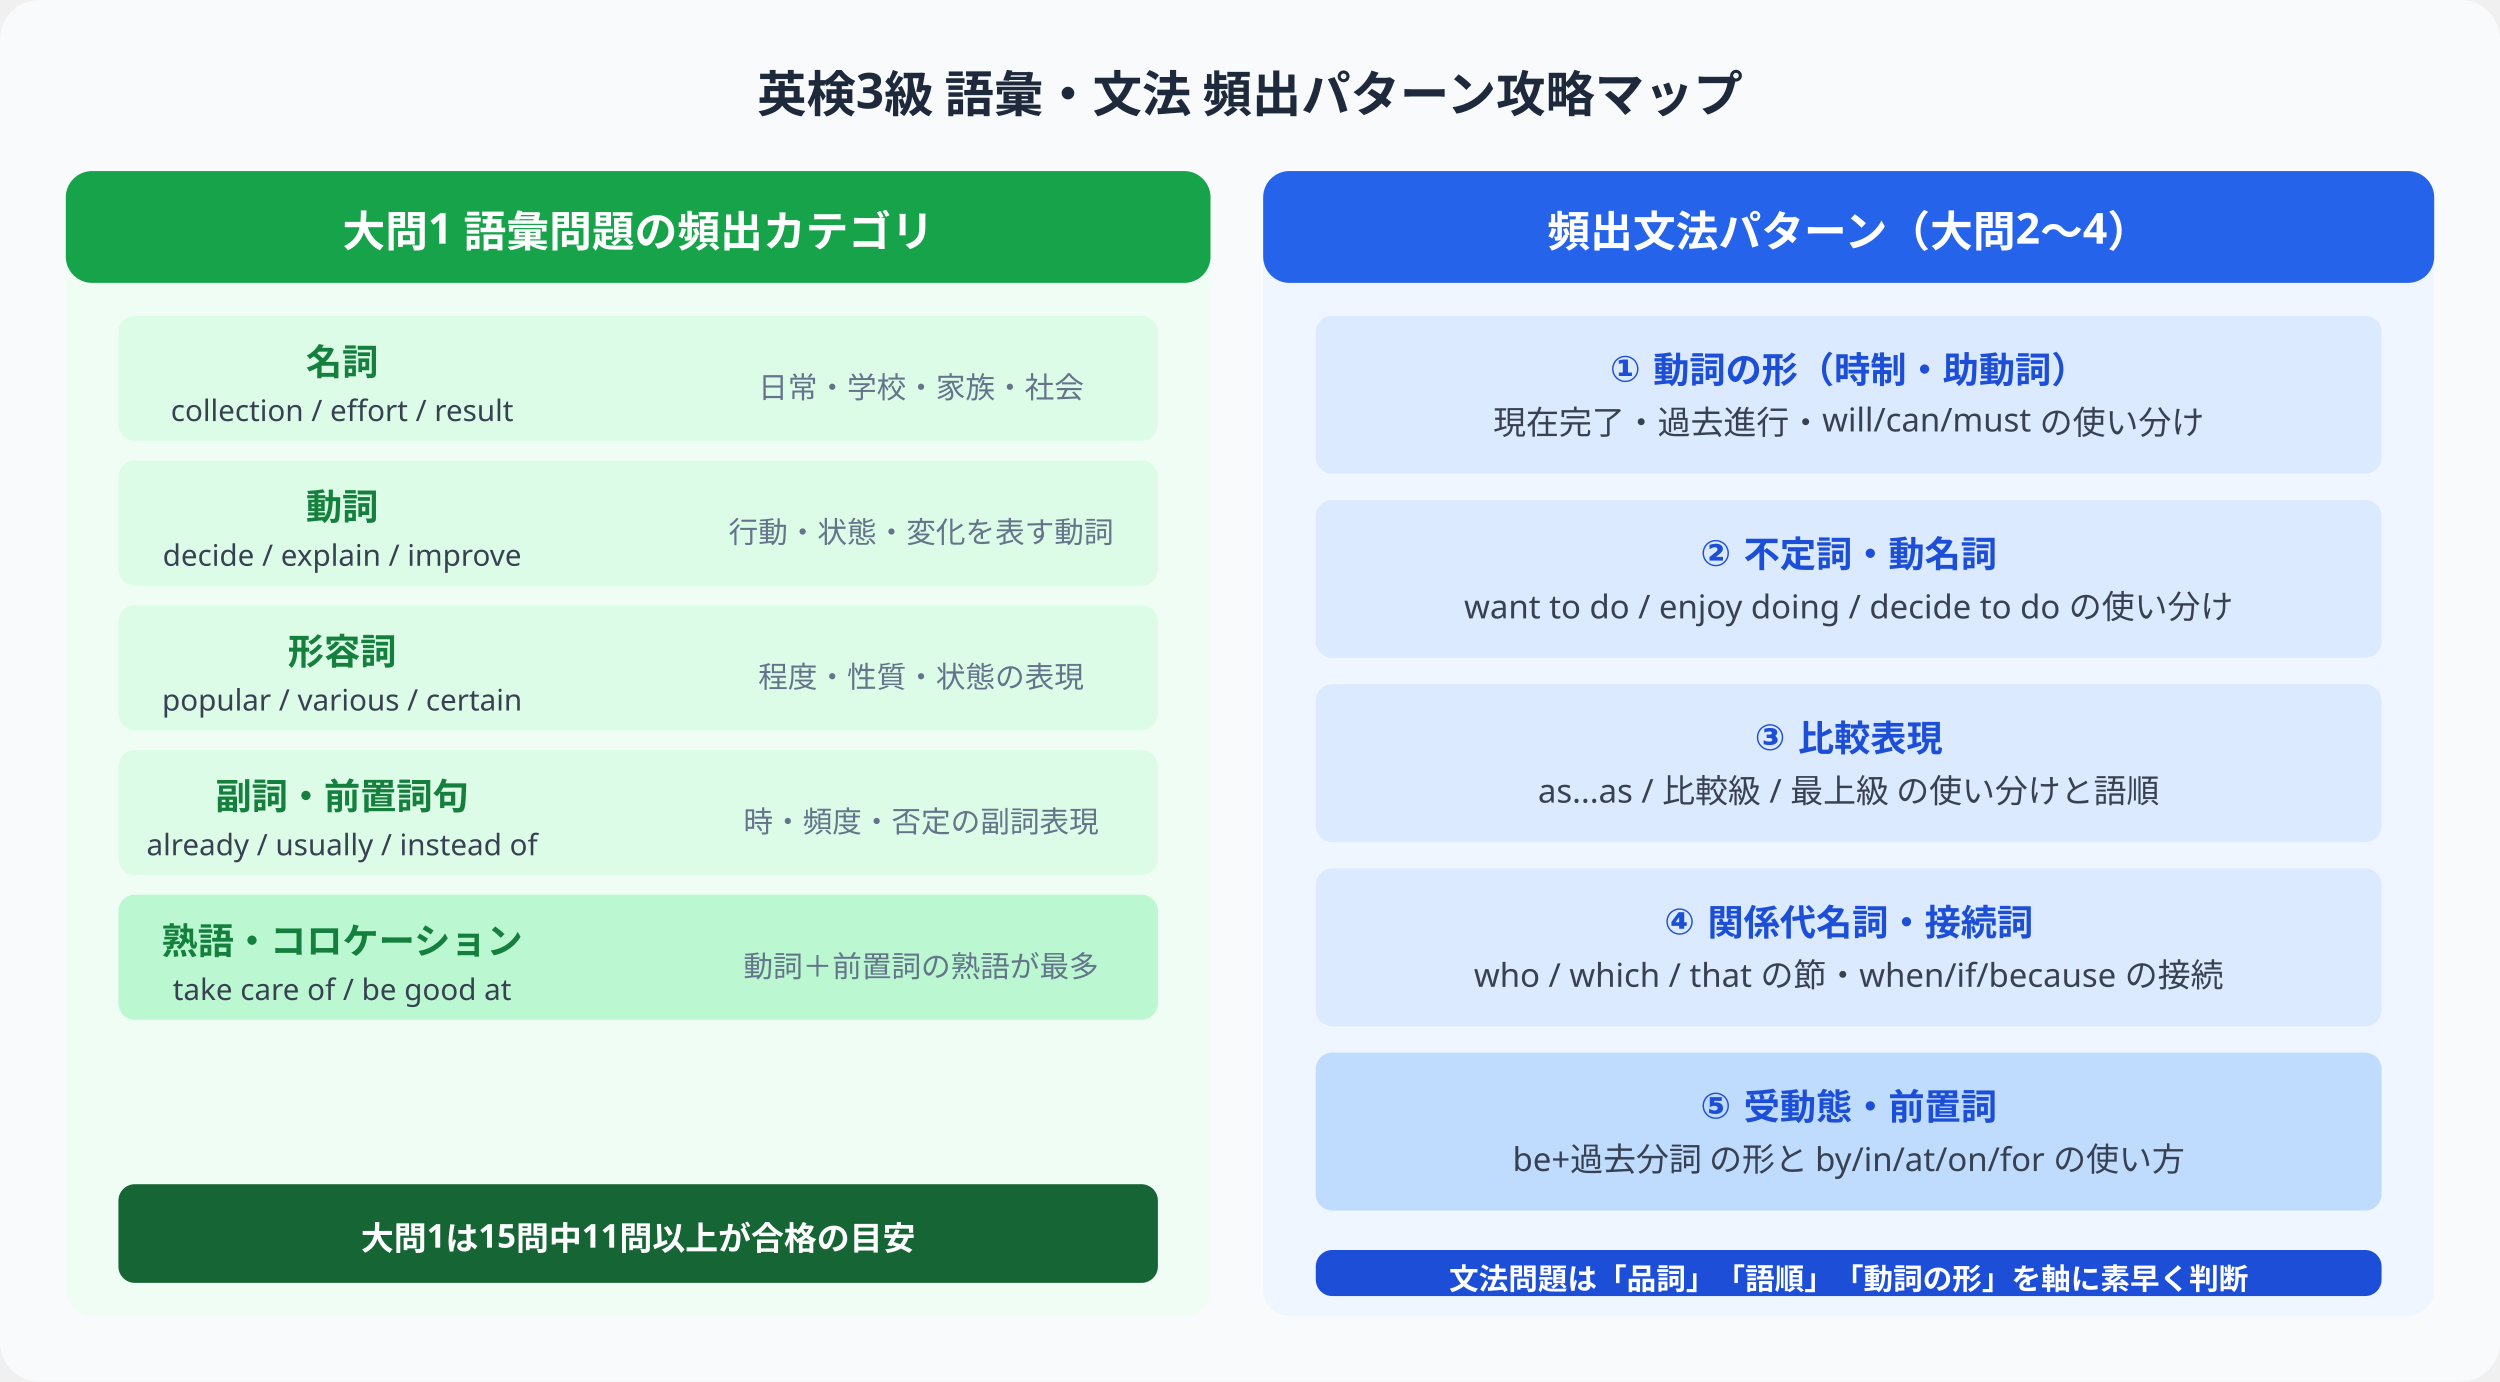
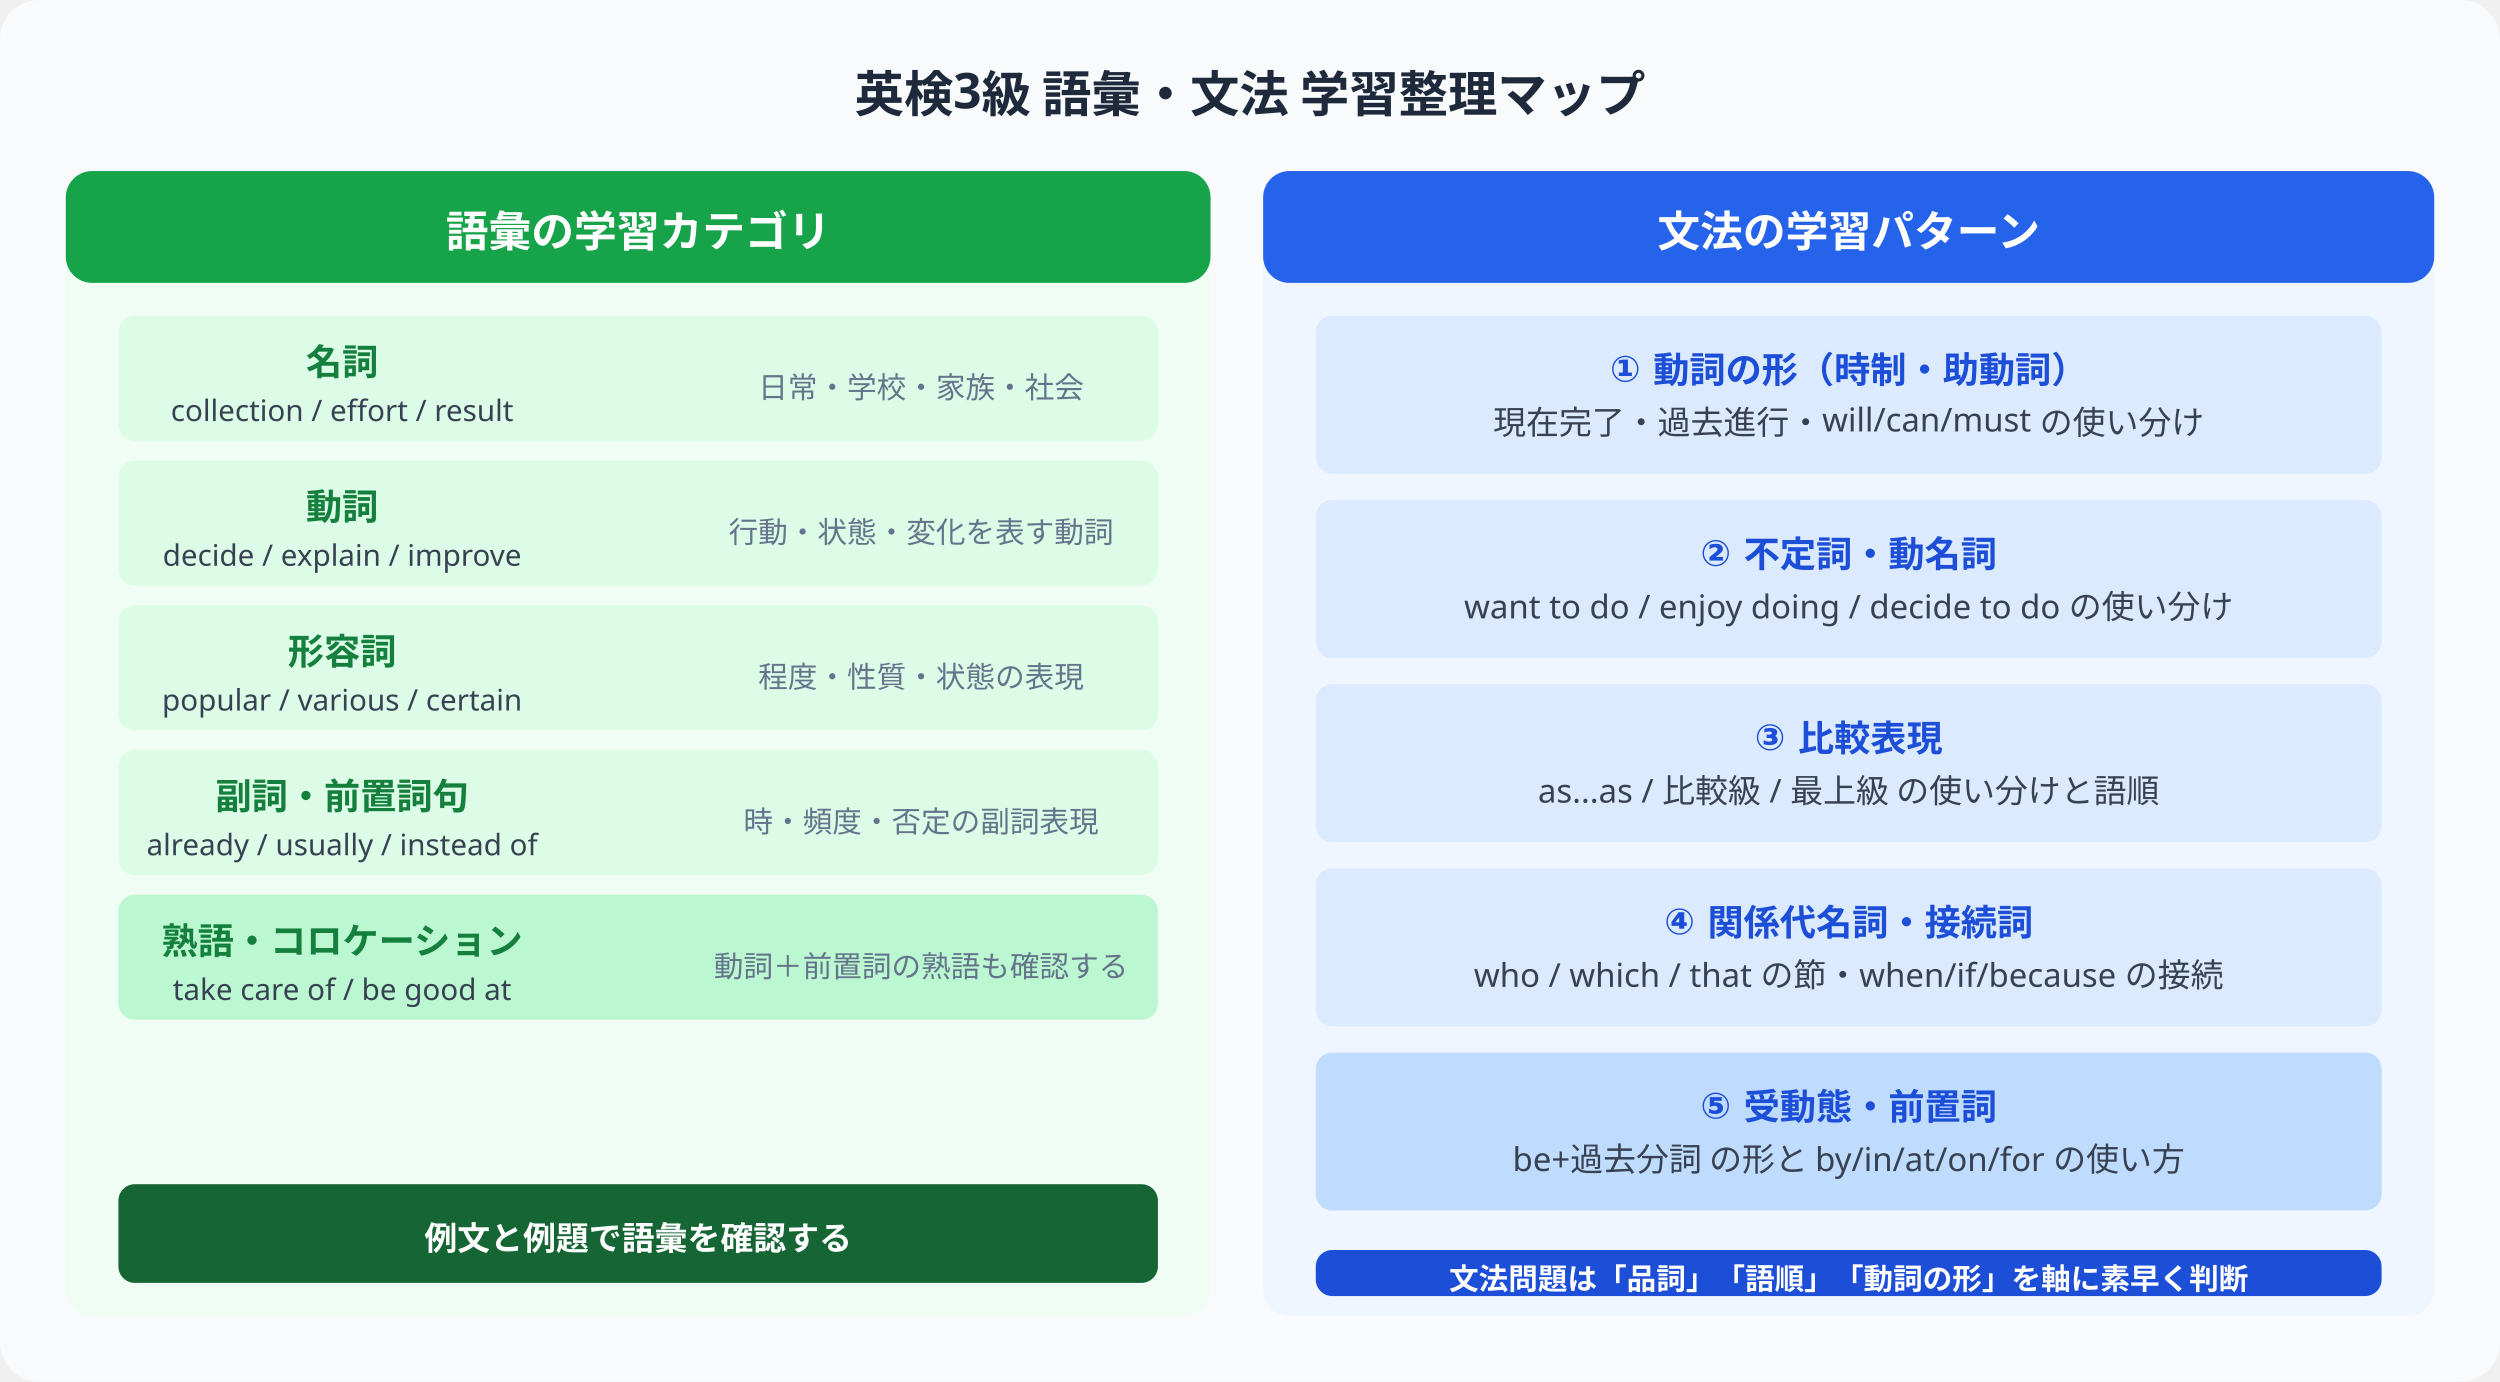
<svg xmlns="http://www.w3.org/2000/svg" viewBox="0 0 760 420" width="760" height="420">
  <defs>
    <style>text { font-family: 'Noto Sans JP','Hiragino Sans',sans-serif; }</style>
  </defs>
  <rect width="760" height="420" rx="12" fill="#F8FAFC" />
-   <text x="380" y="34" text-anchor="middle" font-size="15" font-weight="700" fill="#1E293B">英検3級 語彙・文法 頻出パターン攻略マップ</text>
+   <text x="380" y="34" text-anchor="middle" font-size="15" font-weight="700" fill="#1E293B">英検3級 語彙・文法 学習整理マップ</text>
  <rect x="20" y="52" width="348" height="348" rx="8" fill="#F0FDF4" />
  <rect x="20" y="52" width="348" height="34" rx="8" fill="#16A34A" />
-   <text x="194" y="75" text-anchor="middle" font-size="13" font-weight="700" fill="#fff">大問1 語彙問題の頻出カテゴリ</text>
+   <text x="194" y="75" text-anchor="middle" font-size="13" font-weight="700" fill="#fff">語彙の学習カテゴリ</text>
  <rect x="36" y="96" width="316" height="38" rx="5" fill="#DCFCE7" />
  <text x="104" y="114" text-anchor="middle" font-size="11" font-weight="700" fill="#15803D">名詞</text>
  <text x="104" y="128" text-anchor="middle" font-size="9" fill="#374151">collection / effort / result</text>
  <text x="280" y="121" text-anchor="middle" font-size="9" fill="#64748B">日常・学校・家族・社会</text>
  <rect x="36" y="140" width="316" height="38" rx="5" fill="#DCFCE7" />
  <text x="104" y="158" text-anchor="middle" font-size="11" font-weight="700" fill="#15803D">動詞</text>
  <text x="104" y="172" text-anchor="middle" font-size="9" fill="#374151">decide / explain / improve</text>
  <text x="280" y="165" text-anchor="middle" font-size="9" fill="#64748B">行動・状態・変化を表す動詞</text>
  <rect x="36" y="184" width="316" height="38" rx="5" fill="#DCFCE7" />
  <text x="104" y="202" text-anchor="middle" font-size="11" font-weight="700" fill="#15803D">形容詞</text>
  <text x="104" y="216" text-anchor="middle" font-size="9" fill="#374151">popular / various / certain</text>
  <text x="280" y="209" text-anchor="middle" font-size="9" fill="#64748B">程度・性質・状態の表現</text>
  <rect x="36" y="228" width="316" height="38" rx="5" fill="#DCFCE7" />
  <text x="104" y="246" text-anchor="middle" font-size="11" font-weight="700" fill="#15803D">副詞・前置詞句</text>
  <text x="104" y="260" text-anchor="middle" font-size="9" fill="#374151">already / usually / instead of</text>
  <text x="280" y="253" text-anchor="middle" font-size="9" fill="#64748B">時・頻度・否定の副詞表現</text>
  <rect x="36" y="272" width="316" height="38" rx="5" fill="#BBF7D0" />
  <text x="104" y="290" text-anchor="middle" font-size="11" font-weight="700" fill="#15803D">熟語・コロケーション</text>
  <text x="104" y="304" text-anchor="middle" font-size="9" fill="#374151">take care of / be good at</text>
-   <text x="280" y="297" text-anchor="middle" font-size="9" fill="#64748B">動詞＋前置詞の熟語が最多</text>
+   <text x="280" y="297" text-anchor="middle" font-size="9" fill="#64748B">動詞＋前置詞の熟語も確認する</text>
  <rect x="36" y="360" width="316" height="30" rx="5" fill="#166534" />
-   <text x="194" y="380" text-anchor="middle" font-size="10" font-weight="700" fill="#fff">大問1は15問中11問以上が合格の目安</text>
+   <text x="194" y="380" text-anchor="middle" font-size="10" font-weight="700" fill="#fff">例文と例題で語彙を確認する</text>
  <rect x="384" y="52" width="356" height="348" rx="8" fill="#EFF6FF" />
  <rect x="384" y="52" width="356" height="34" rx="8" fill="#2563EB" />
-   <text x="562" y="75" text-anchor="middle" font-size="13" font-weight="700" fill="#fff">頻出文法パターン（大問2〜4）</text>
+   <text x="562" y="75" text-anchor="middle" font-size="13" font-weight="700" fill="#fff">文法の学習パターン</text>
  <rect x="400" y="96" width="324" height="48" rx="5" fill="#DBEAFE" />
  <text x="562" y="116" text-anchor="middle" font-size="11" font-weight="700" fill="#1D4ED8">① 動詞の形（時制・助動詞）</text>
  <text x="562" y="132" text-anchor="middle" font-size="10" fill="#374151">現在完了・過去進行・will/can/must の使い分け</text>
  <rect x="400" y="152" width="324" height="48" rx="5" fill="#DBEAFE" />
  <text x="562" y="172" text-anchor="middle" font-size="11" font-weight="700" fill="#1D4ED8">② 不定詞・動名詞</text>
  <text x="562" y="188" text-anchor="middle" font-size="10" fill="#374151">want to do / enjoy doing / decide to do の使い分け</text>
  <rect x="400" y="208" width="324" height="48" rx="5" fill="#DBEAFE" />
  <text x="562" y="228" text-anchor="middle" font-size="11" font-weight="700" fill="#1D4ED8">③ 比較表現</text>
  <text x="562" y="244" text-anchor="middle" font-size="10" fill="#374151">as...as / 比較級 / 最上級 の使い分けと語順</text>
  <rect x="400" y="264" width="324" height="48" rx="5" fill="#DBEAFE" />
  <text x="562" y="284" text-anchor="middle" font-size="11" font-weight="700" fill="#1D4ED8">④ 関係代名詞・接続詞</text>
  <text x="562" y="300" text-anchor="middle" font-size="10" fill="#374151">who / which / that の節・when/if/because の接続</text>
  <rect x="400" y="320" width="324" height="48" rx="5" fill="#BFDBFE" />
  <text x="562" y="340" text-anchor="middle" font-size="11" font-weight="700" fill="#1D4ED8">⑤ 受動態・前置詞</text>
  <text x="562" y="356" text-anchor="middle" font-size="10" fill="#374151">be+過去分詞 の形と by/in/at/on/for の使い方</text>
  <rect x="400" y="380" width="324" height="14" rx="5" fill="#1D4ED8" />
  <text x="562" y="392" text-anchor="middle" font-size="9" font-weight="700" fill="#fff">文法問題は「品詞」「語順」「動詞の形」を軸に素早く判断</text>
</svg>
